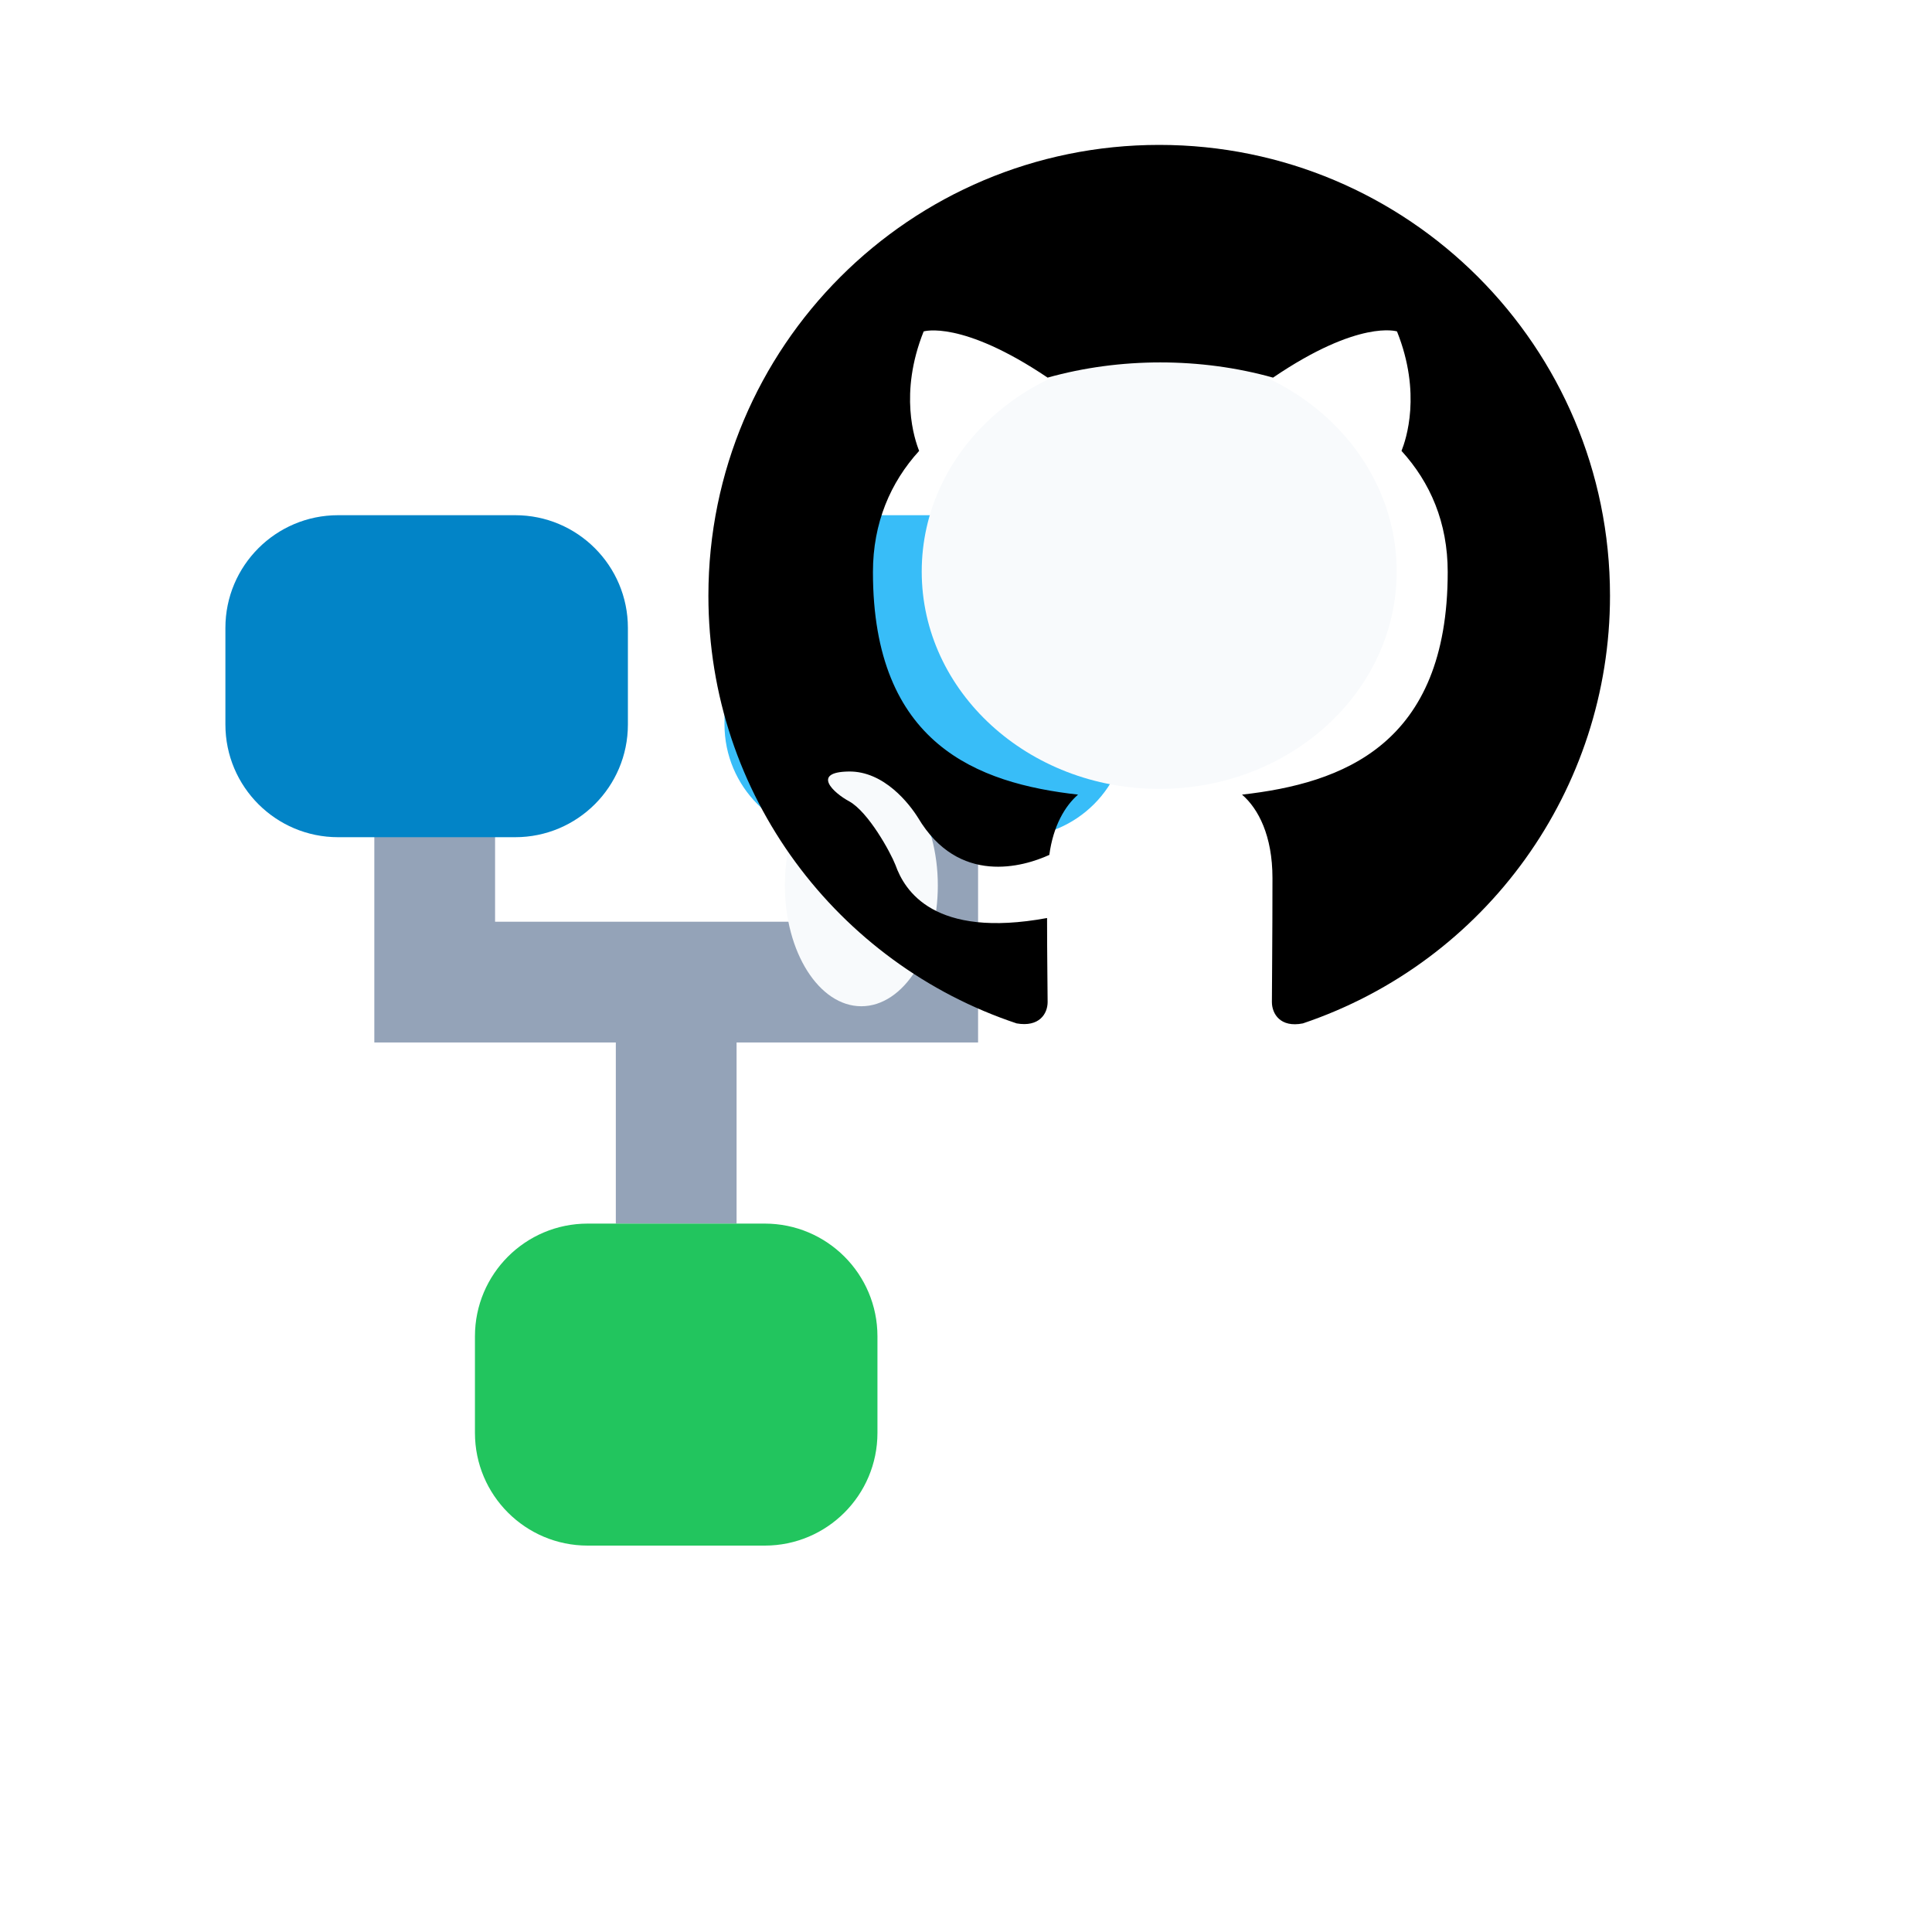
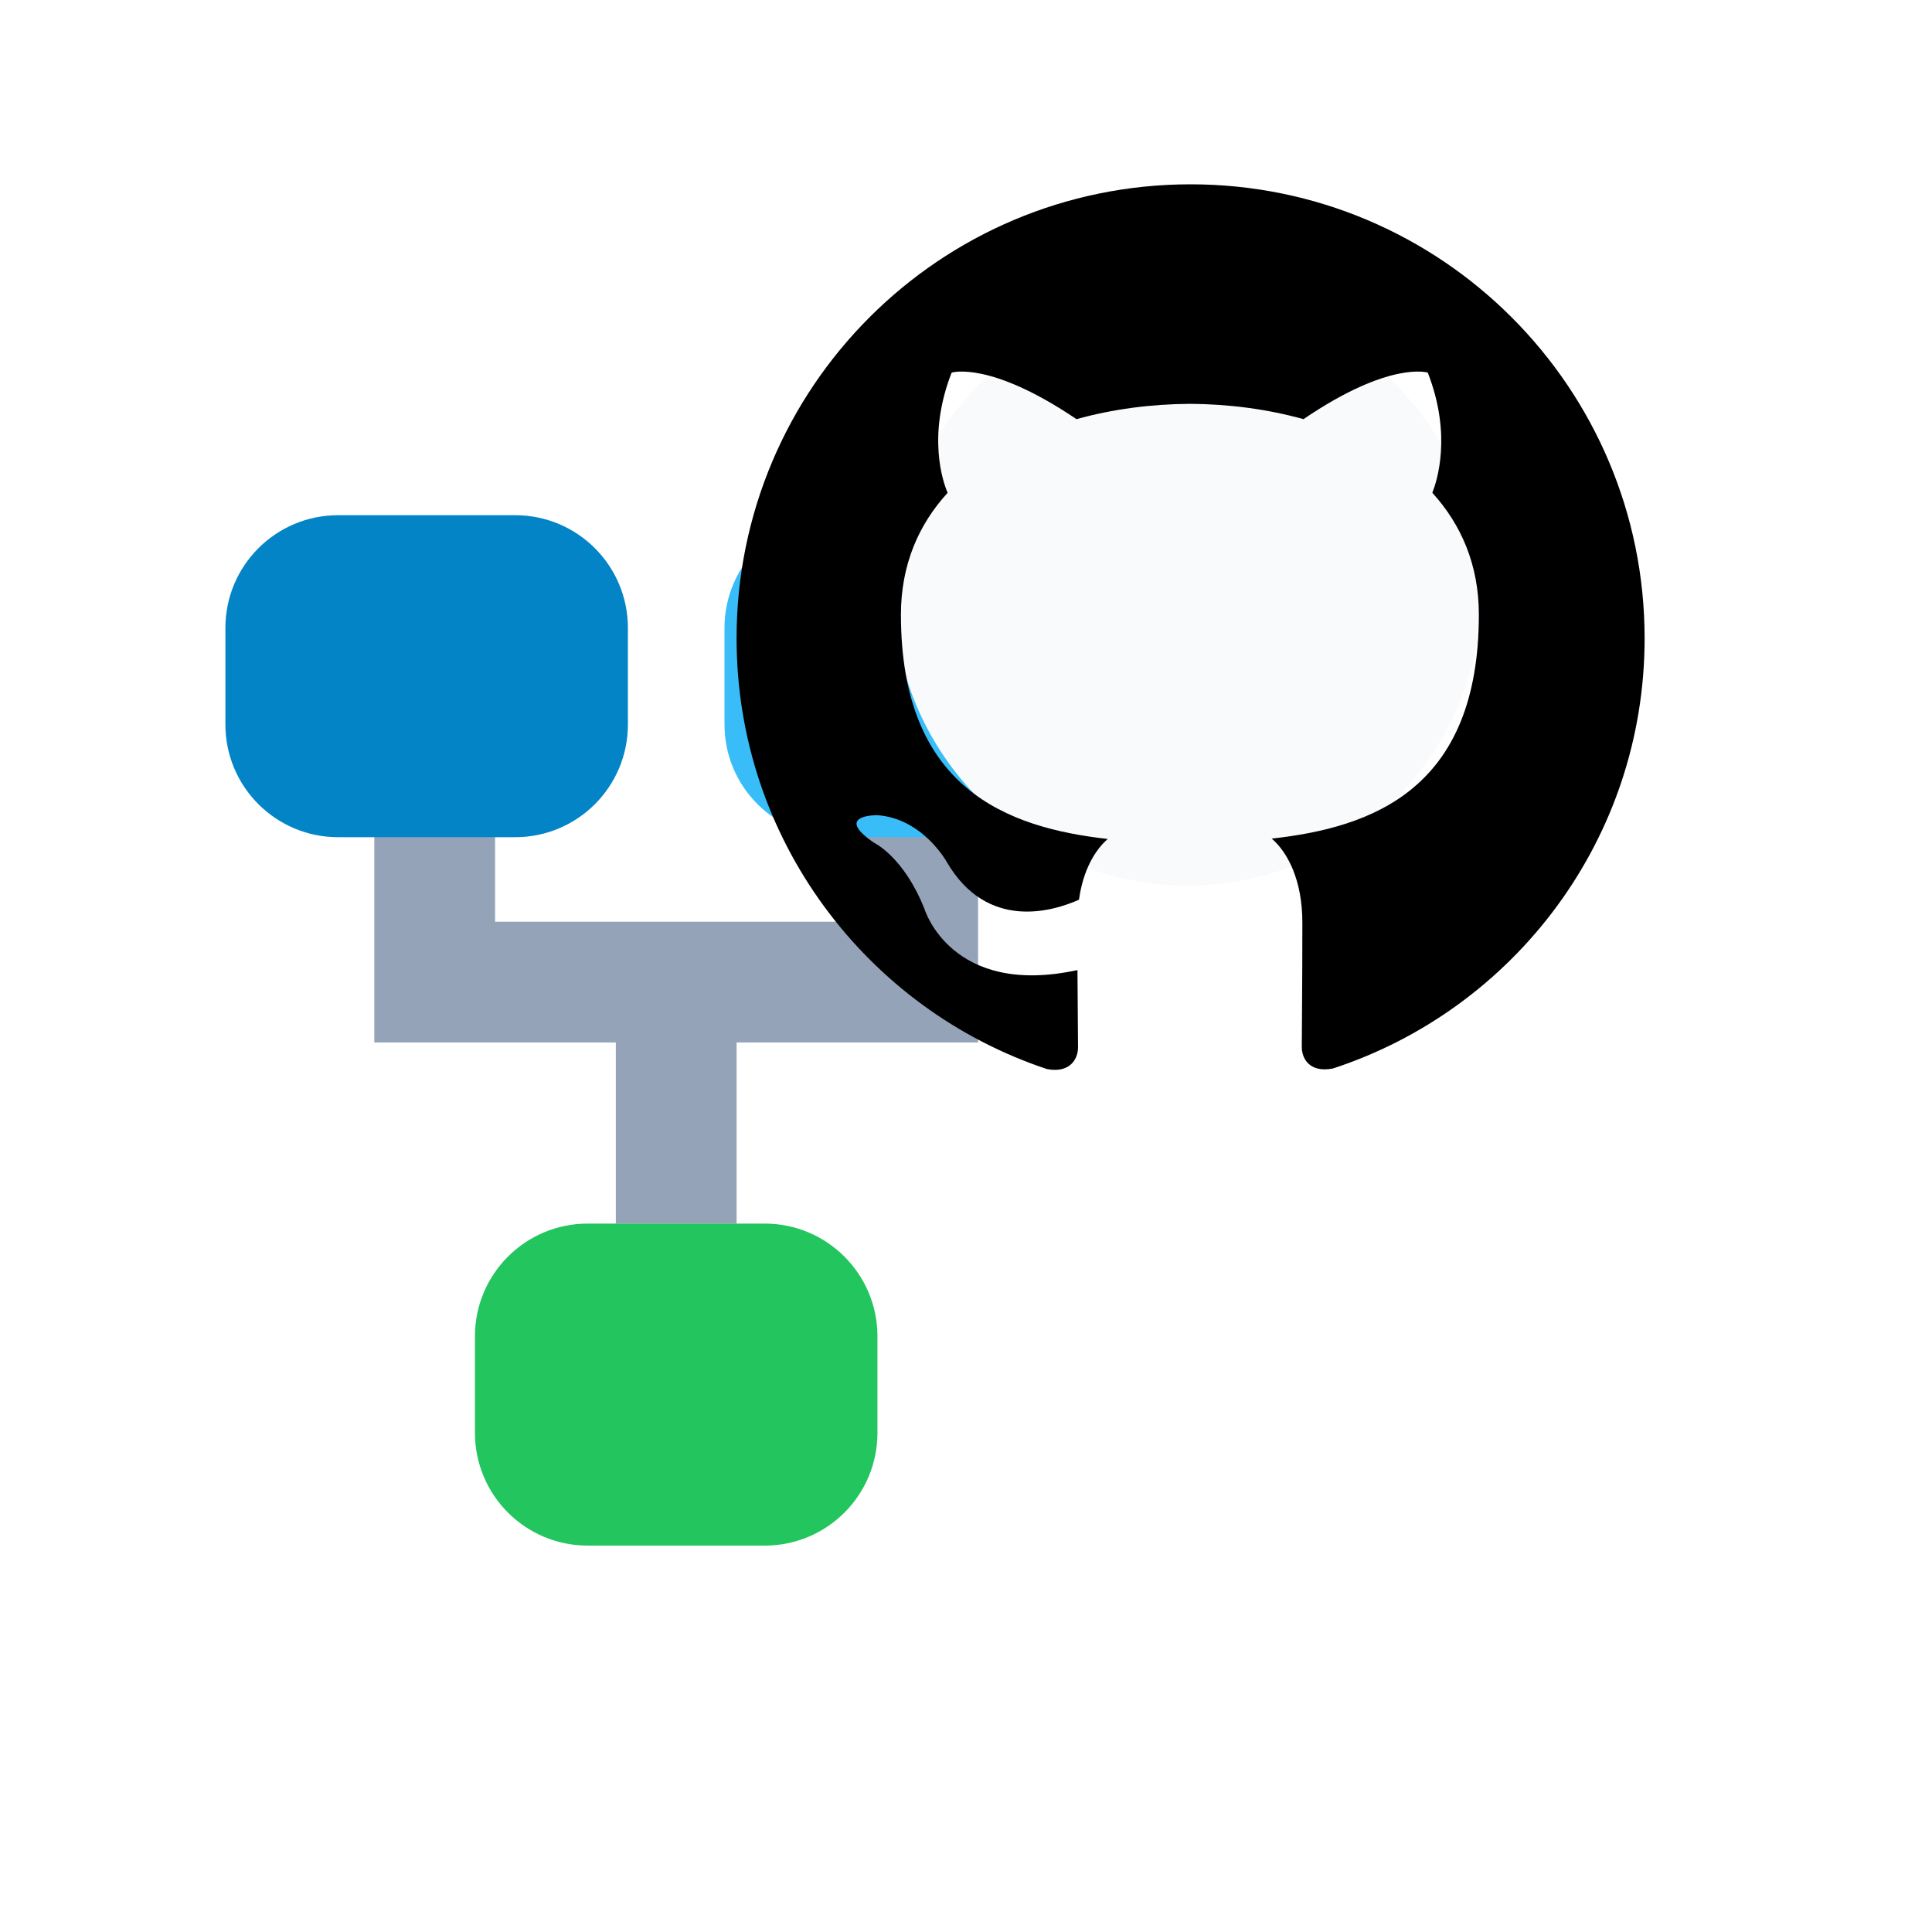
<svg xmlns="http://www.w3.org/2000/svg" viewBox="0 0 24 24" width="24" height="24">
  <g transform="translate(1.2 6.2)">
    <g transform="translate(-1.8 -2.6)">
      <g stroke="#94a3b8" stroke-width="1.5" fill="none">
        <path d="M6 5.6v3h6v-3M9 8.6v3" />
      </g>
      <rect x="3.4" y="2.8" width="5" height="4" rx="1.4" fill="#0284c7" />
      <rect x="9.6" y="2.8" width="5" height="4" rx="1.4" fill="#38bdf8" />
      <rect x="6.5" y="11.6" width="5" height="4" rx="1.4" fill="#22c55e" />
    </g>
  </g>
  <g transform="translate(8.8 1.8)">
-     <ellipse cx="5.6" cy="5.3" rx="2.95" ry="2.7" fill="#f8fafc" />
-     <ellipse cx="1.9" cy="9.2" rx="0.95" ry="1.5" fill="#f8fafc" />
-     <path d="M8 0C3.58 0 0 3.58 0 8c0 3.54 2.29 6.53 5.47 7.59.4.07.55-.17.55-.38 0-.19-.01-.82-.01-1.49-2.01.37-2.53-.49-2.69-.94-.09-.23-.48-.94-.82-1.13-.28-.15-.68-.52-.01-.53.63-.01 1.08.58 1.23.82.72 1.21 1.87.87 2.33.66.07-.52.28-.87.51-1.07-1.78-.2-3.64-.89-3.64-3.95 0-.87.31-1.59.82-2.15-.08-.2-.36-1.02.08-2.12 0 0 .67-.21 2.2.82.64-.18 1.32-.27 2-.27s1.36.09 2 .27c1.53-1.04 2.2-.82 2.2-.82.44 1.1.16 1.92.08 2.12.51.56.82 1.27.82 2.15 0 3.07-1.87 3.75-3.65 3.95.29.25.54.73.54 1.48 0 1.07-.01 1.93-.01 2.2 0 .21.15.46.55.38A8.01 8.01 0 0 0 16 8c0-4.42-3.58-8-8-8" transform="scale(0.7)" fill="#000" />
+     <circle cx="5.95" cy="5.55" r="3.65" fill="#f8fafc" />
+     <g transform="translate(0.35 0.35) scale(0.47)">
+       <path d="M12 .297c-6.63 0-12 5.373-12 12 0 5.303 3.438 9.8 8.205 11.385.6.113.82-.258.82-.577 0-.285-.01-1.04-.015-2.04-3.338.724-4.042-1.61-4.042-1.61C4.422 18.07 3.633 17.7 3.633 17.7c-1.087-.744.084-.729.084-.729 1.205.084 1.838 1.236 1.838 1.236 1.07 1.835 2.809 1.305 3.495.998.108-.776.417-1.305.76-1.605-2.665-.3-5.466-1.332-5.466-5.93 0-1.31.465-2.38 1.235-3.22-.135-.303-.54-1.523.105-3.176 0 0 1.005-.322 3.3 1.23.96-.267 1.98-.399 3-.405 1.02.006 2.04.138 3 .405 2.28-1.552 3.285-1.23 3.285-1.23.645 1.653.24 2.873.12 3.176.765.84 1.23 1.91 1.23 3.22 0 4.61-2.805 5.625-5.475 5.92.42.36.81 1.096.81 2.22 0 1.606-.015 2.896-.015 3.286 0 .315.21.69.825.57C20.565 22.092 24 17.592 24 12.297c0-6.627-5.373-12-12-12" fill="#000" />
+     </g>
  </g>
</svg>
